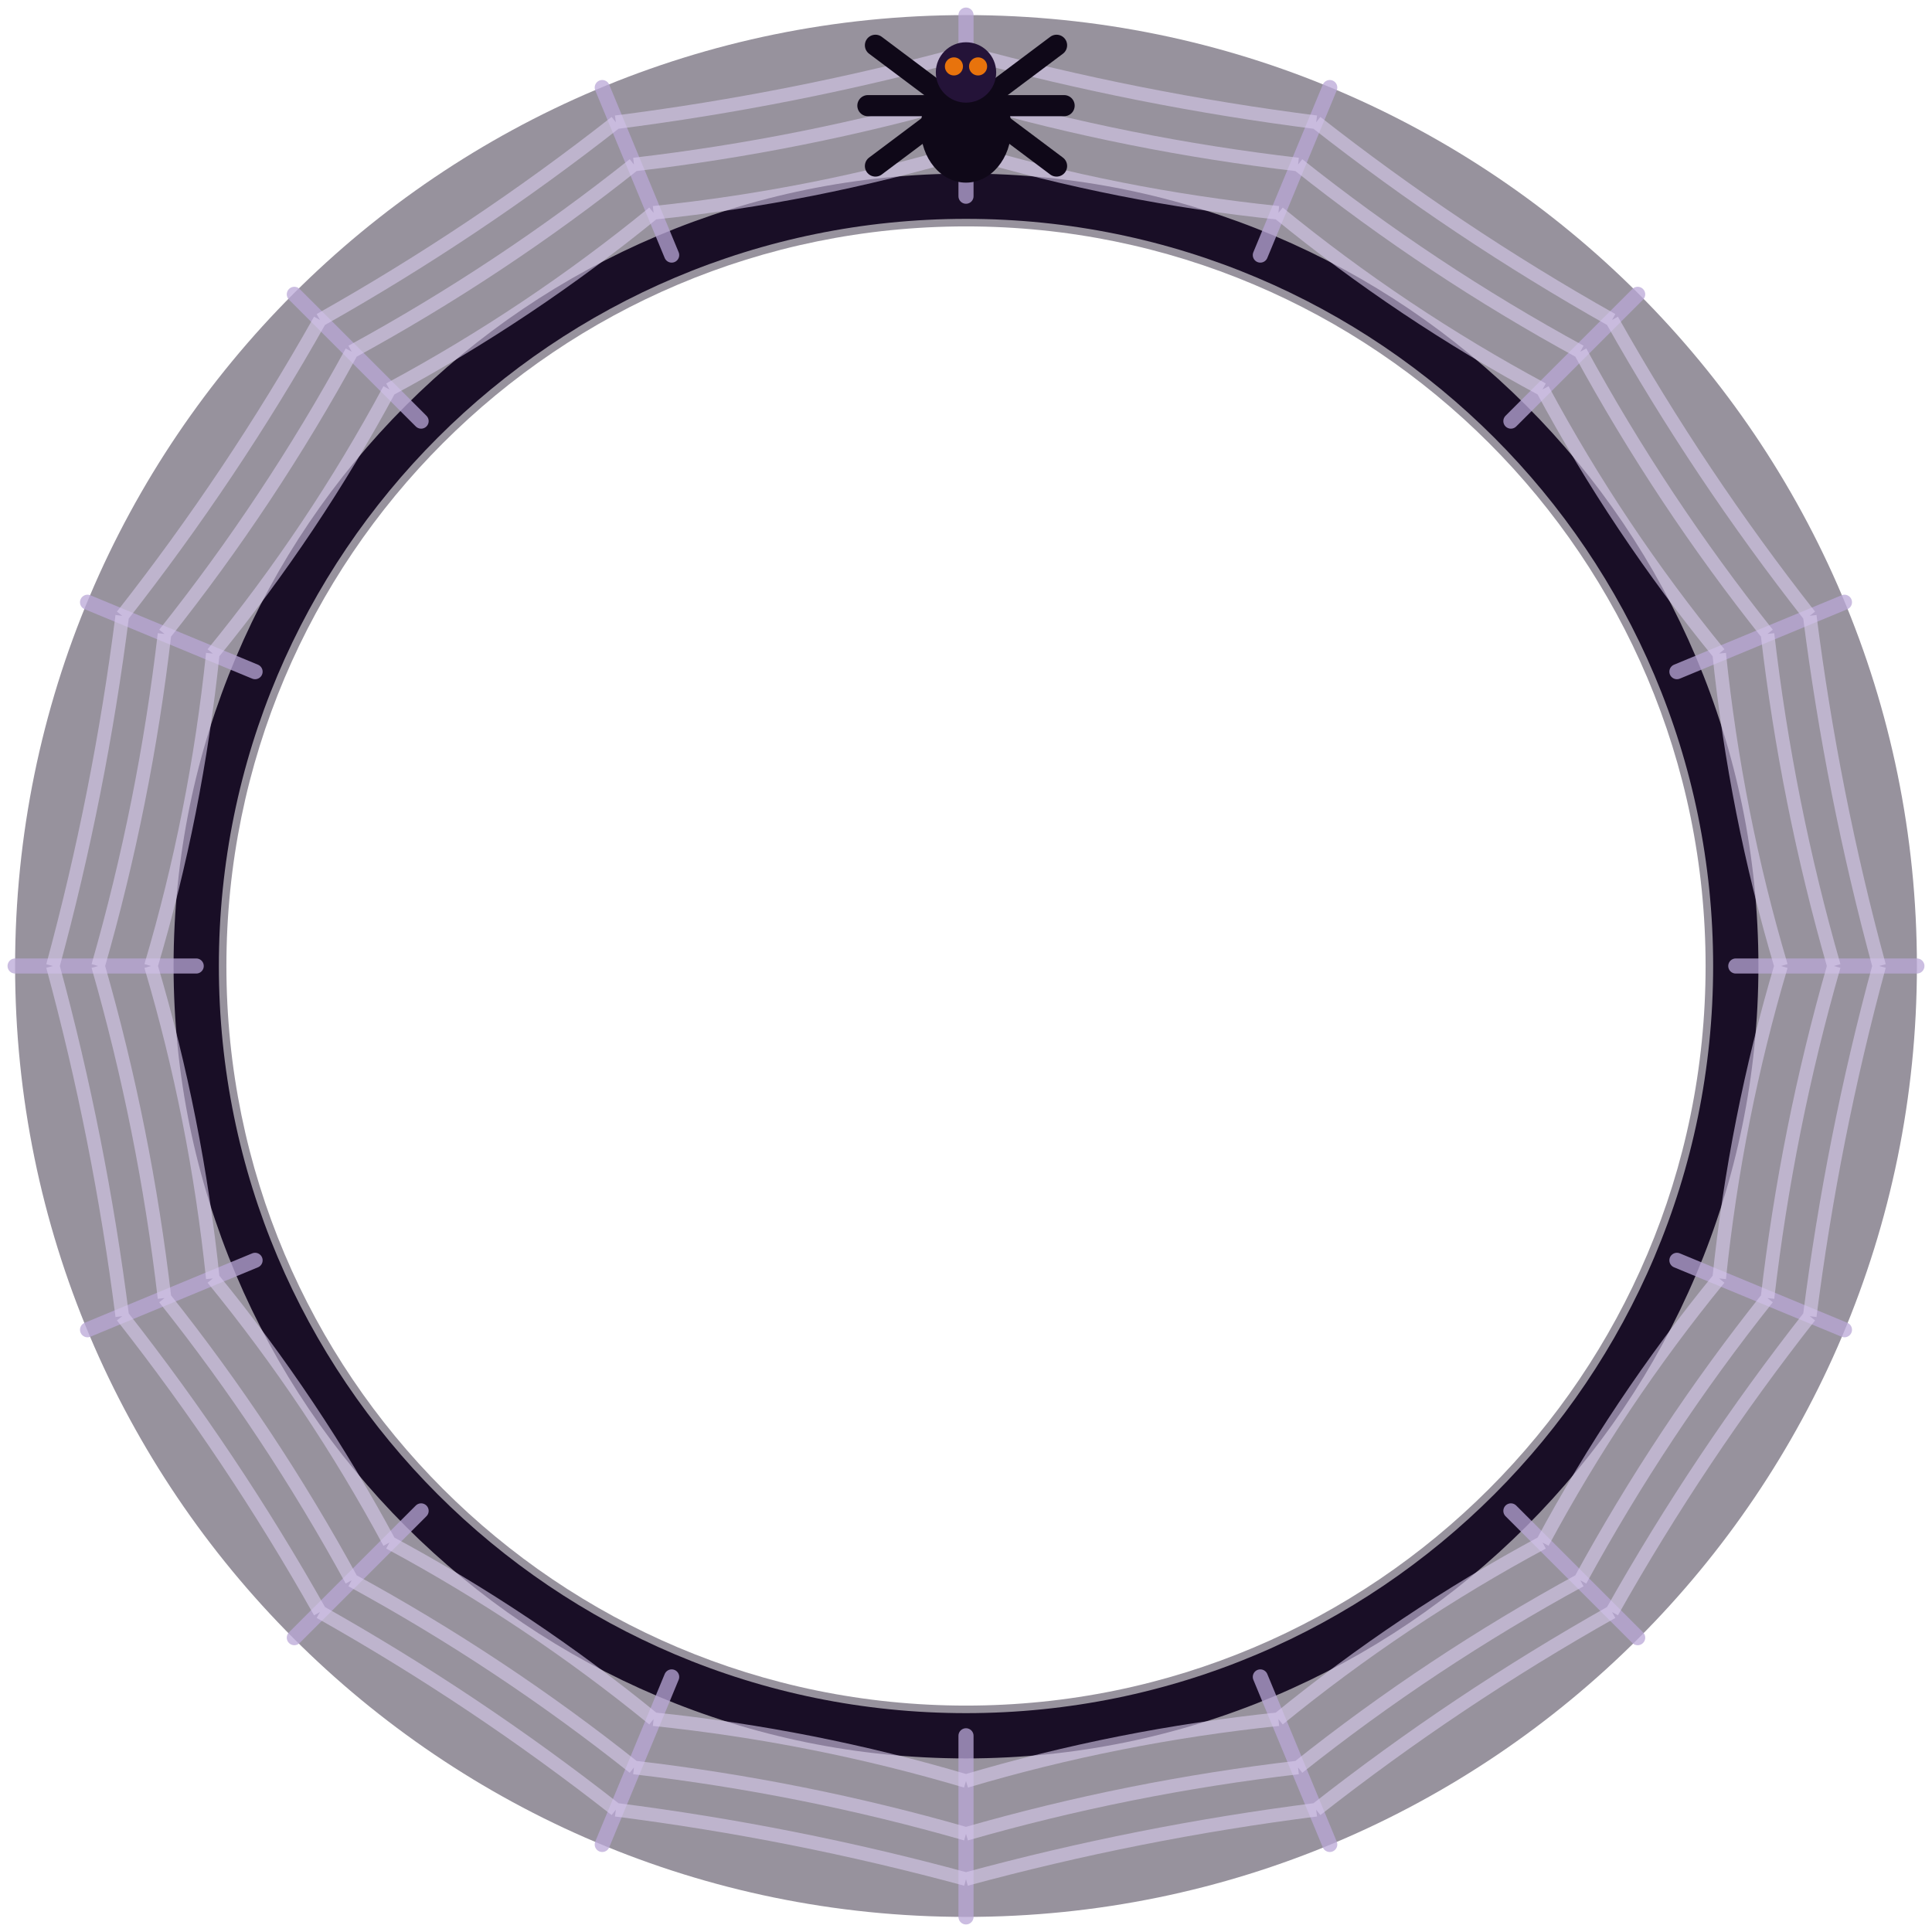
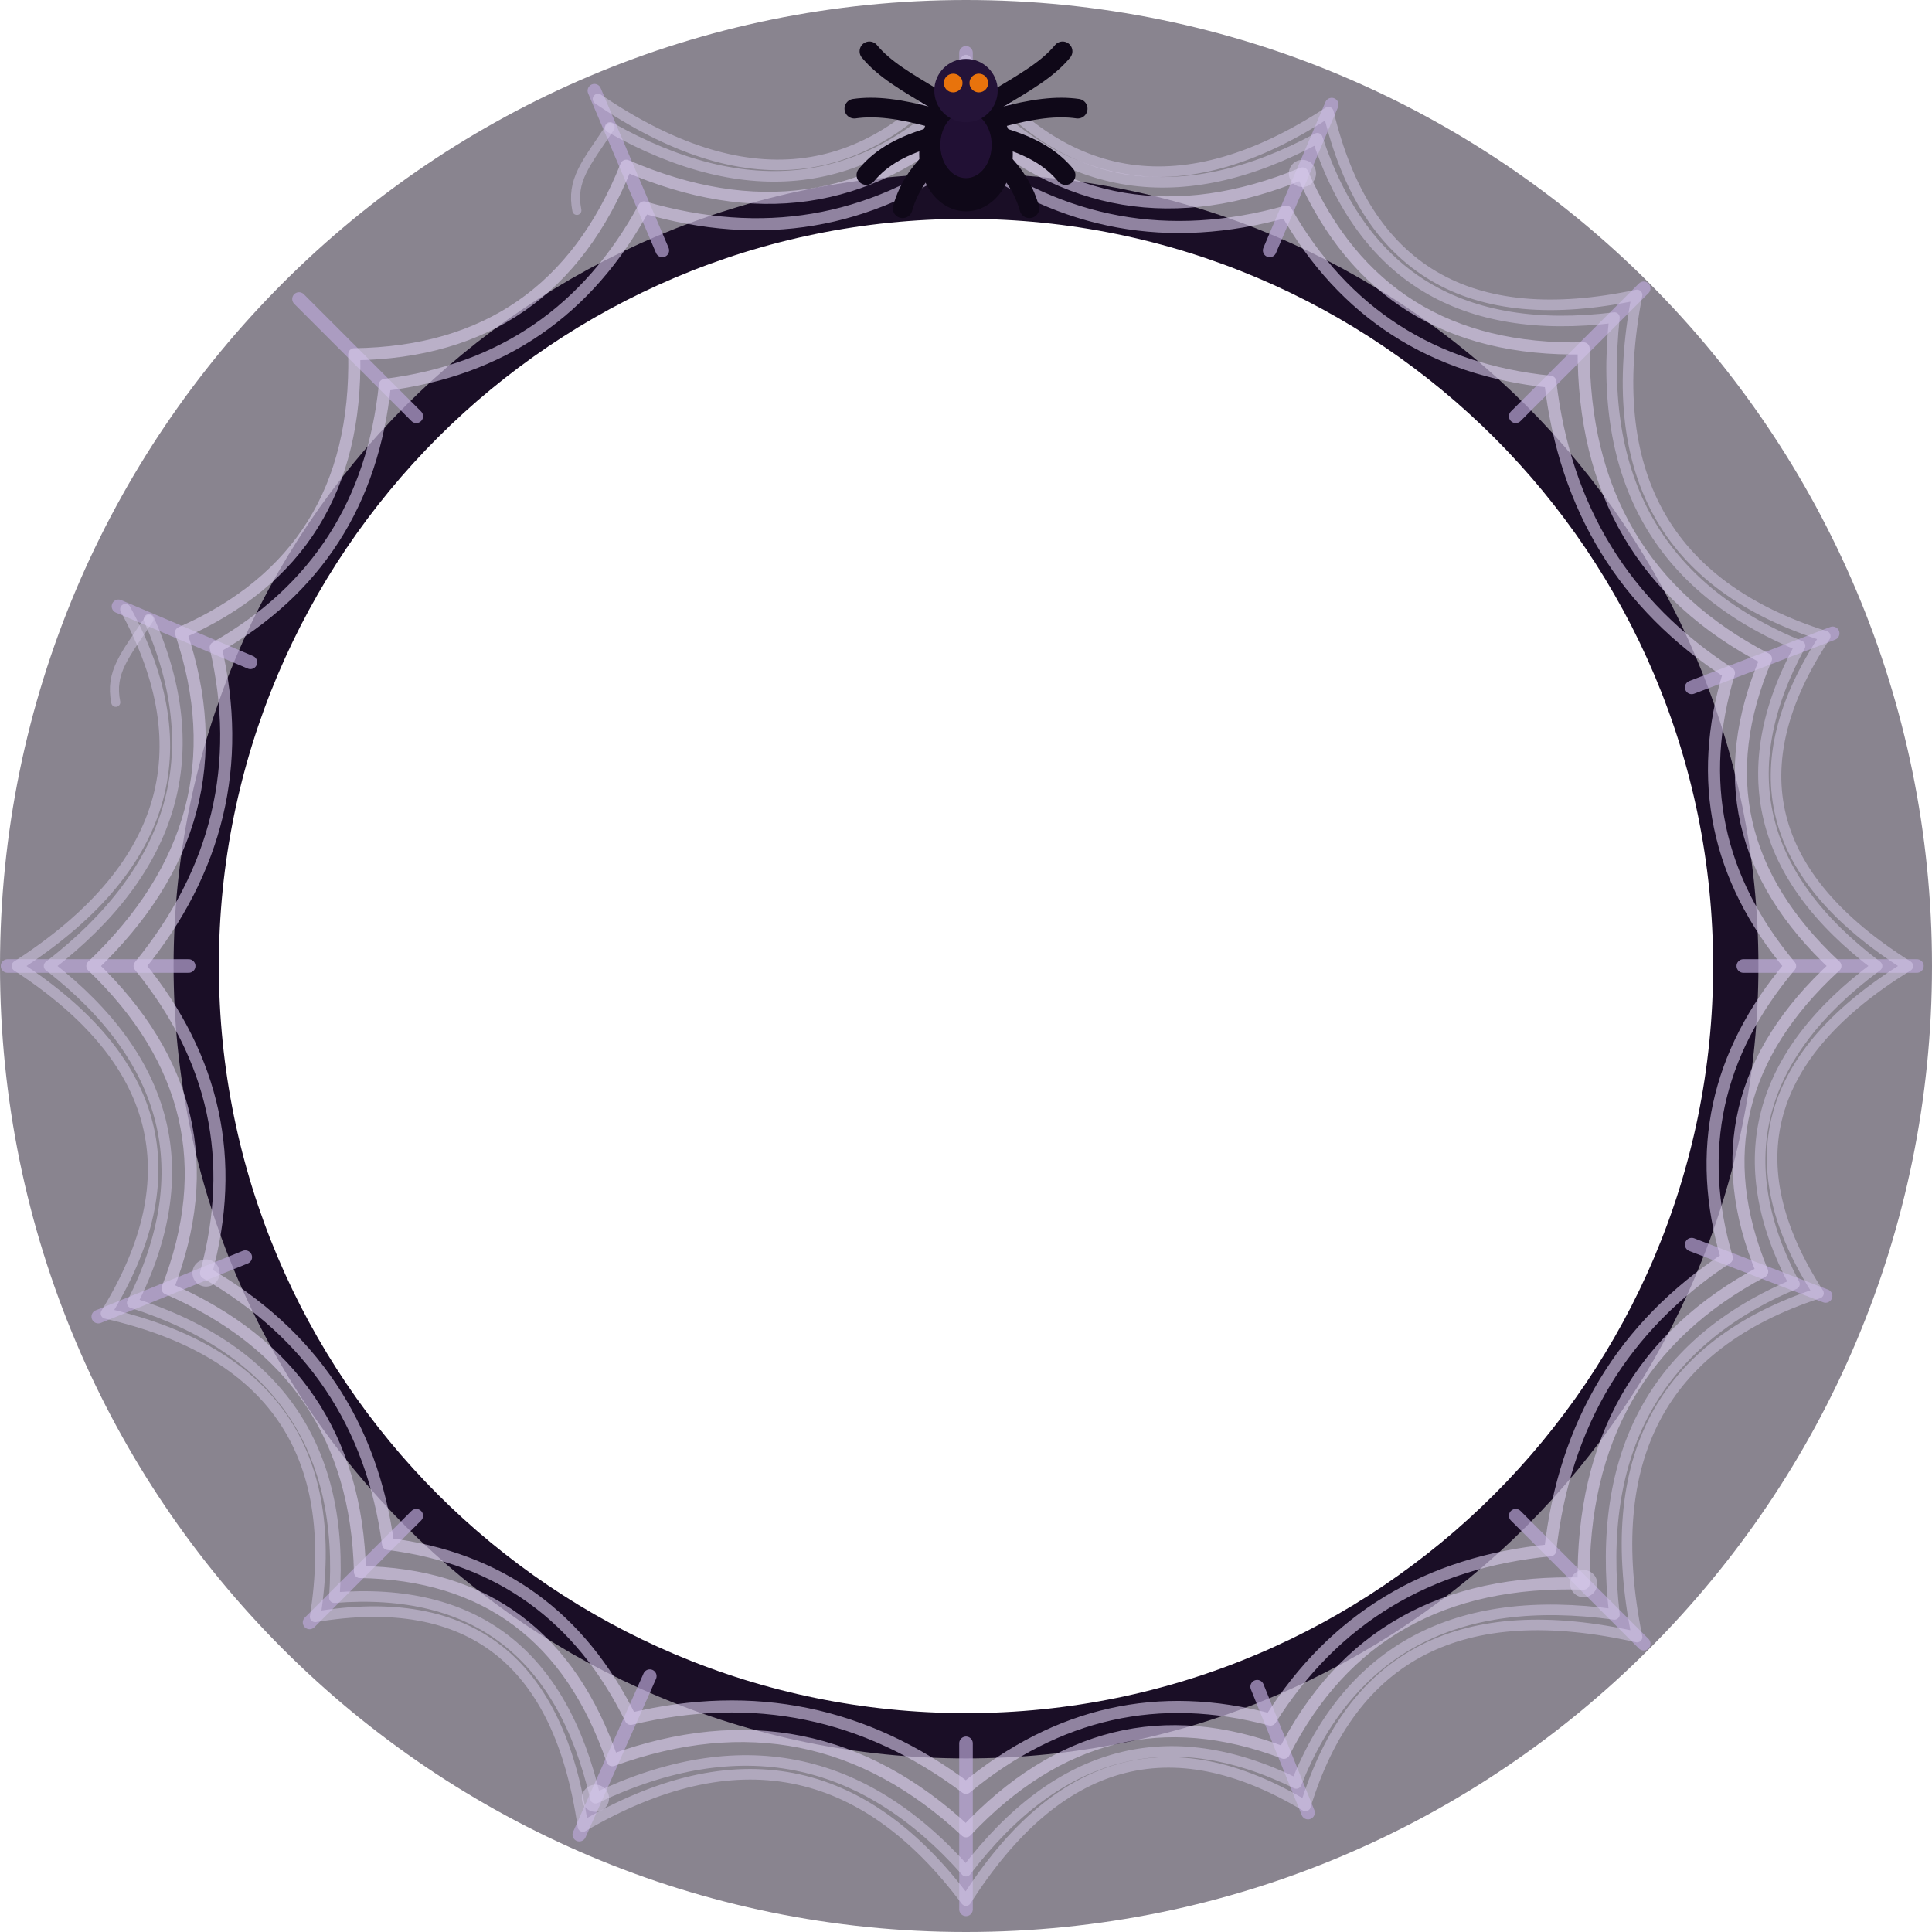
<svg xmlns="http://www.w3.org/2000/svg" viewBox="0 0 128 128" width="128" height="128" role="presentation">
  <style>
-     .spider { animation: patrol 18s linear infinite; transform-origin: 64px 64px }
-     @keyframes patrol { to { transform: rotate(360deg) } }
-     @media (prefers-reduced-motion: reduce) { .spider { animation: none } }
+     /* Pinned to the view box: the origin is a point in the drawing, which is
+        not where a browser looks for it unless it is told. */
+     .patrol { animation: round 22s linear infinite;
+                transform-box: view-box; transform-origin: 64px 64px }
+     @media (prefers-reduced-motion: reduce) { .patrol { animation: none } }
  </style>
+   <path d="M64 0 A64 64 0 1 0 64 128 A64 64 0 1 0 64 0 Z M64 14 A50 50 0 1 1 64 114 A50 50 0 1 1 64 14 Z" fill="#150B20" fill-opacity=".5" fill-rule="evenodd" />
  <circle cx="64" cy="64" r="51" fill="none" stroke="#1A0E26" stroke-width="3" />
-   <path d="M64 1 A63 63 0 1 0 64 127 A63 63 0 1 0 64 1 Z M64 15 A49 49 0 1 1 64 113 A49 49 0 1 1 64 15 Z" fill="#1A0E26" fill-opacity=".45" fill-rule="evenodd" />
-   <g stroke="#B9A7D6" stroke-opacity=".75" stroke-width="1" fill="none" stroke-linecap="round">
-     <path d="M115.0 64.0 L127.0 64.0" />
-     <path d="M111.1 83.5 L122.2 88.1" />
-     <path d="M100.1 100.1 L108.5 108.5" />
-     <path d="M83.5 111.1 L88.1 122.2" />
-     <path d="M64.0 115.0 L64.0 127.0" />
-     <path d="M44.5 111.1 L39.9 122.2" />
-     <path d="M27.9 100.1 L19.5 108.5" />
-     <path d="M16.9 83.5 L5.8 88.1" />
-     <path d="M13.0 64.0 L1.0 64.0" />
-     <path d="M16.9 44.5 L5.8 39.9" />
-     <path d="M27.9 27.9 L19.5 19.5" />
-     <path d="M44.5 16.9 L39.9 5.8" />
-     <path d="M64.0 13.0 L64.0 1.0" />
-     <path d="M83.5 16.9 L88.1 5.8" />
-     <path d="M100.1 27.9 L108.5 19.5" />
-     <path d="M111.1 44.5 L122.2 39.9" />
+   <g fill="none" stroke-linecap="round">
+     <g stroke="#B9A7D6" stroke-opacity=".7" stroke-width=".9">
+       <path d="M115.5 64 L127 64 M112.08 82.46 L120.95 85.86 M100.42 100.42 L108.9 108.9 M83.29 111.75 L86.66 120.09 M64 115.5 L64 126.5 M43.05 111.05 L38.38 121.55 M27.58 100.42 L20.51 107.49 M16.25 83.29 L6.51 87.23 M12.5 64 L0.5 64 M16.59 43.88 L7.85 40.17 M27.58 27.58 L19.81 19.81 M43.88 16.59 L39.38 6.01 M64 12.5 L64 3.5 M84.12 16.59 L88.23 6.93 M100.42 27.58 L108.9 19.1 M112.08 45.54 L121.42 41.96" />
+     </g>
+     <g stroke="#D8CCEC" stroke-opacity=".62" stroke-width=".8">
+       <path d="M118.6 64 Q111.26 72.71 114.41 83.35 M114.41 83.35 Q104.11 90.13 102.71 102.71 M102.71 102.71 Q90.5 103.89 84.17 113.93 M84.17 113.93 Q73.08 110.97 64 118.45 M64 118.45 Q54.01 110.95 41.79 113.88 M41.79 113.88 Q36.78 103.68 25.71 102.29 M25.71 102.29 Q24.11 90.38 13.65 84.34 M13.65 84.34 Q16.71 73.15 9.25 64 M9.25 64 Q16.99 54.51 14.29 42.9 M14.29 42.9 Q24.31 37.18 25.5 25.5 M25.5 25.5 Q37.07 24.06 42.67 13.74 M42.67 13.74 Q54.4 17.15 64 10.15 M64 10.15 Q73.55 17.27 85.22 14.02 M85.22 14.02 Q90.97 24.09 102.71 25.29 M102.71 25.29 Q104.17 37.85 114.55 44.59 M114.55 44.59 Q111.32 55.27 118.6 64" />
+       <path d="M121.6 64 Q112 72.81 116.75 84.25 M116.75 84.25 Q104.75 90.61 104.92 104.92 M104.92 104.92 Q90.96 104.48 85.06 116.13 M85.06 116.13 Q73.16 111.61 64 121.33 M64 121.33 Q53.81 111.83 40.57 116.62 M40.57 116.62 Q36.35 104.35 23.85 104.15 M23.85 104.15 Q23.53 90.76 11.1 85.37 M11.1 85.37 Q15.81 73.3 6.12 64 M6.12 64 Q16.2 54.4 11.99 41.92 M11.99 41.92 Q23.74 36.76 23.47 23.47 M23.47 23.47 Q36.58 23.3 41.49 10.98 M41.49 10.98 Q54.21 16.48 64 7.77 M64 7.77 Q73.7 16.7 86.29 11.49 M86.29 11.49 Q91.5 23.35 104.92 23.08 M104.92 23.08 Q104.86 37.35 117 43.65 M117 43.65 Q112.11 55.15 121.6 64" />
+     </g>
+     <g stroke="#D8CCEC" stroke-opacity=".5" stroke-width=".7">
+       <path d="M124.36 64 Q112.41 72.85 118.89 85.07 M118.89 85.07 Q105.1 90.89 106.96 106.96 M106.96 106.96 Q91.23 104.79 85.88 118.16 M85.88 118.16 Q73.19 111.93 64 123.97 M64 123.97 Q53.69 112.35 39.45 119.14 M39.45 119.14 Q36.11 104.74 22.15 105.85 M22.15 105.85 Q23.22 90.95 8.76 86.32 M8.76 86.32 Q15.28 73.37 3.25 64 M3.25 64 Q15.75 54.35 9.87 41.03 M40.42 8.44 Q54.09 16.13 64 5.59 M64 5.59 Q73.78 16.43 87.28 9.16 M87.28 9.16 Q91.82 22.92 106.96 21.04 M106.96 21.04 Q105.25 37.05 119.26 42.79 M119.26 42.79 Q112.56 55.09 124.36 64" />
+       <path d="M126.4 64 Q112.15 72.78 120.48 85.68 M120.48 85.68 Q104.88 90.79 108.46 108.46 M108.46 108.46 Q91.11 104.55 86.49 119.65 M86.49 119.65 Q73.11 111.62 64 125.92 M64 125.92 Q53.72 112.17 38.62 121.01 M38.62 121.01 Q36.26 104.55 20.88 107.12 M20.88 107.12 Q23.46 90.78 7.02 87.02 M7.02 87.02 Q15.46 73.32 1.12 64 M1.12 64 Q15.98 54.43 8.31 40.36 M39.62 6.56 Q54.13 16.43 64 3.98 M64 3.98 Q73.72 16.78 88.01 7.43 M88.01 7.43 Q91.73 23.09 108.46 19.54 M108.46 19.54 Q105.06 37.14 120.93 42.15 M120.93 42.15 Q112.33 55.15 126.4 64" />
+     </g>
+     <g stroke="#D8CCEC" stroke-opacity=".45" stroke-width=".6">
+       <path d="M9.87 41.03 C8.27 43.43 7.27 44.53 7.67 46.53" />
+       <path d="M40.42 8.44 C38.82 10.84 37.82 11.94 38.22 13.94" />
+     </g>
  </g>
-   <g stroke="#D8CCEC" stroke-opacity=".6" stroke-width="0.9" fill="none">
-     <path d="M118.0 64.0 Q115.0 74.1 113.9 84.7 M113.9 84.7 Q107.2 92.9 102.2 102.2 M102.2 102.2 Q92.9 107.2 84.7 113.9 M84.7 113.9 Q74.1 115.0 64.0 118.0 M64.0 118.0 Q53.9 115.0 43.3 113.9 M43.3 113.9 Q35.1 107.2 25.8 102.2 M25.8 102.2 Q20.8 92.9 14.1 84.7 M14.1 84.7 Q13.0 74.1 10.0 64.0 M10.0 64.0 Q13.0 53.9 14.1 43.3 M14.1 43.3 Q20.8 35.1 25.8 25.8 M25.8 25.8 Q35.1 20.8 43.3 14.1 M43.3 14.1 Q53.9 13.0 64.0 10.0 M64.0 10.0 Q74.1 13.0 84.7 14.1 M84.7 14.1 Q92.9 20.8 102.2 25.8 M102.2 25.8 Q107.2 35.1 113.9 43.3 M113.9 43.3 Q115.0 53.9 118.0 64.0" />
-     <path d="M121.5 64.0 Q118.4 74.8 117.1 86.0 M117.1 86.0 Q110.1 94.8 104.7 104.7 M104.7 104.7 Q94.8 110.1 86.0 117.1 M86.0 117.1 Q74.8 118.4 64.0 121.5 M64.0 121.5 Q53.2 118.4 42.0 117.1 M42.0 117.1 Q33.2 110.1 23.3 104.7 M23.3 104.7 Q17.9 94.8 10.9 86.0 M10.9 86.0 Q9.6 74.8 6.5 64.0 M6.5 64.0 Q9.6 53.2 10.9 42.0 M10.9 42.0 Q17.9 33.2 23.3 23.3 M23.3 23.3 Q33.2 17.9 42.0 10.9 M42.0 10.9 Q53.2 9.6 64.0 6.5 M64.0 6.5 Q74.8 9.6 86.0 10.9 M86.0 10.9 Q94.8 17.9 104.7 23.3 M104.7 23.3 Q110.1 33.2 117.1 42.0 M117.1 42.0 Q118.4 53.2 121.5 64.0" />
-     <path d="M124.5 64.0 Q121.4 75.4 119.9 87.2 M119.9 87.2 Q112.6 96.5 106.8 106.8 M106.8 106.8 Q96.5 112.6 87.2 119.9 M87.2 119.9 Q75.4 121.4 64.0 124.5 M64.0 124.5 Q52.6 121.4 40.8 119.9 M40.8 119.9 Q31.5 112.6 21.2 106.8 M21.2 106.8 Q15.4 96.5 8.1 87.2 M8.1 87.2 Q6.6 75.4 3.5 64.0 M3.5 64.0 Q6.6 52.6 8.1 40.8 M8.1 40.8 Q15.4 31.5 21.2 21.2 M21.2 21.2 Q31.5 15.4 40.8 8.1 M40.8 8.1 Q52.6 6.6 64.0 3.5 M64.0 3.5 Q75.4 6.6 87.2 8.1 M87.2 8.1 Q96.5 15.4 106.8 21.2 M106.8 21.2 Q112.6 31.5 119.9 40.8 M119.9 40.8 Q121.4 52.6 124.5 64.0" />
-   </g>
-   <g class="spider">
-     <g transform="translate(64 7)">
-       <g stroke="#0F0818" stroke-width="1.4" fill="none" stroke-linecap="round">
-         <path d="M-2 -1 L-6 -4" />
-         <path d="M-2 0 L-6.5 0" />
-         <path d="M-2 1 L-6 4" />
-         <path d="M2 -1 L6 -4" />
-         <path d="M2 0 L6.5 0" />
-         <path d="M2 1 L6 4" />
+   <circle cx="104.92" cy="104.92" r=".9" fill="#D8CCEC" opacity=".5" />
+   <circle cx="39.45" cy="119.14" r=".9" fill="#D8CCEC" opacity=".5" />
+   <circle cx="86.29" cy="11.49" r=".9" fill="#D8CCEC" opacity=".5" />
+   <circle cx="13.65" cy="84.34" r=".9" fill="#D8CCEC" opacity=".5" />
+   <g class="patrol">
+     <g transform="translate(64 8)">
+       <g stroke="#0F0818" stroke-width="1.3" fill="none" stroke-linecap="round">
+         <path d="M-2 -1.4 C-4 -2.6 -5.4 -3.4 -6.4 -4.6" />
+         <path d="M-2.2 -.2 C-4.4 -.8 -6 -1 -7.4 -.8" />
+         <path d="M-2 1 C-4.2 1.6 -5.6 2.4 -6.6 3.6" />
+         <path d="M-1.6 2 C-3 3.2 -3.8 4.4 -4.2 5.8" />
+         <path d="M2 -1.4 C4 -2.6 5.4 -3.4 6.4 -4.6" />
+         <path d="M2.2 -.2 C4.4 -.8 6 -1 7.4 -.8" />
+         <path d="M2 1 C4.2 1.6 5.6 2.4 6.6 3.6" />
+         <path d="M1.6 2 C3 3.2 3.8 4.4 4.2 5.8" />
      </g>
-       <ellipse cx="0" cy="1.5" rx="3" ry="3.6" fill="#0F0818" />
-       <circle cx="0" cy="-2.2" r="2" fill="#241338" />
-       <circle cx="-0.8" cy="-2.6" r="0.6" fill="#E8730C" />
-       <circle cx="0.8" cy="-2.6" r="0.6" fill="#E8730C" />
+       <ellipse cx="0" cy="2.2" rx="3.1" ry="3.8" fill="#0F0818" />
+       <ellipse cx="0" cy="1.6" rx="1.7" ry="2.2" fill="#2A1440" opacity=".7" />
+       <circle cx="0" cy="-2" r="2.1" fill="#241338" />
+       <circle cx="-.85" cy="-2.5" r=".62" fill="#E8730C" />
+       <circle cx=".85" cy="-2.5" r=".62" fill="#E8730C" />
    </g>
  </g>
</svg>
